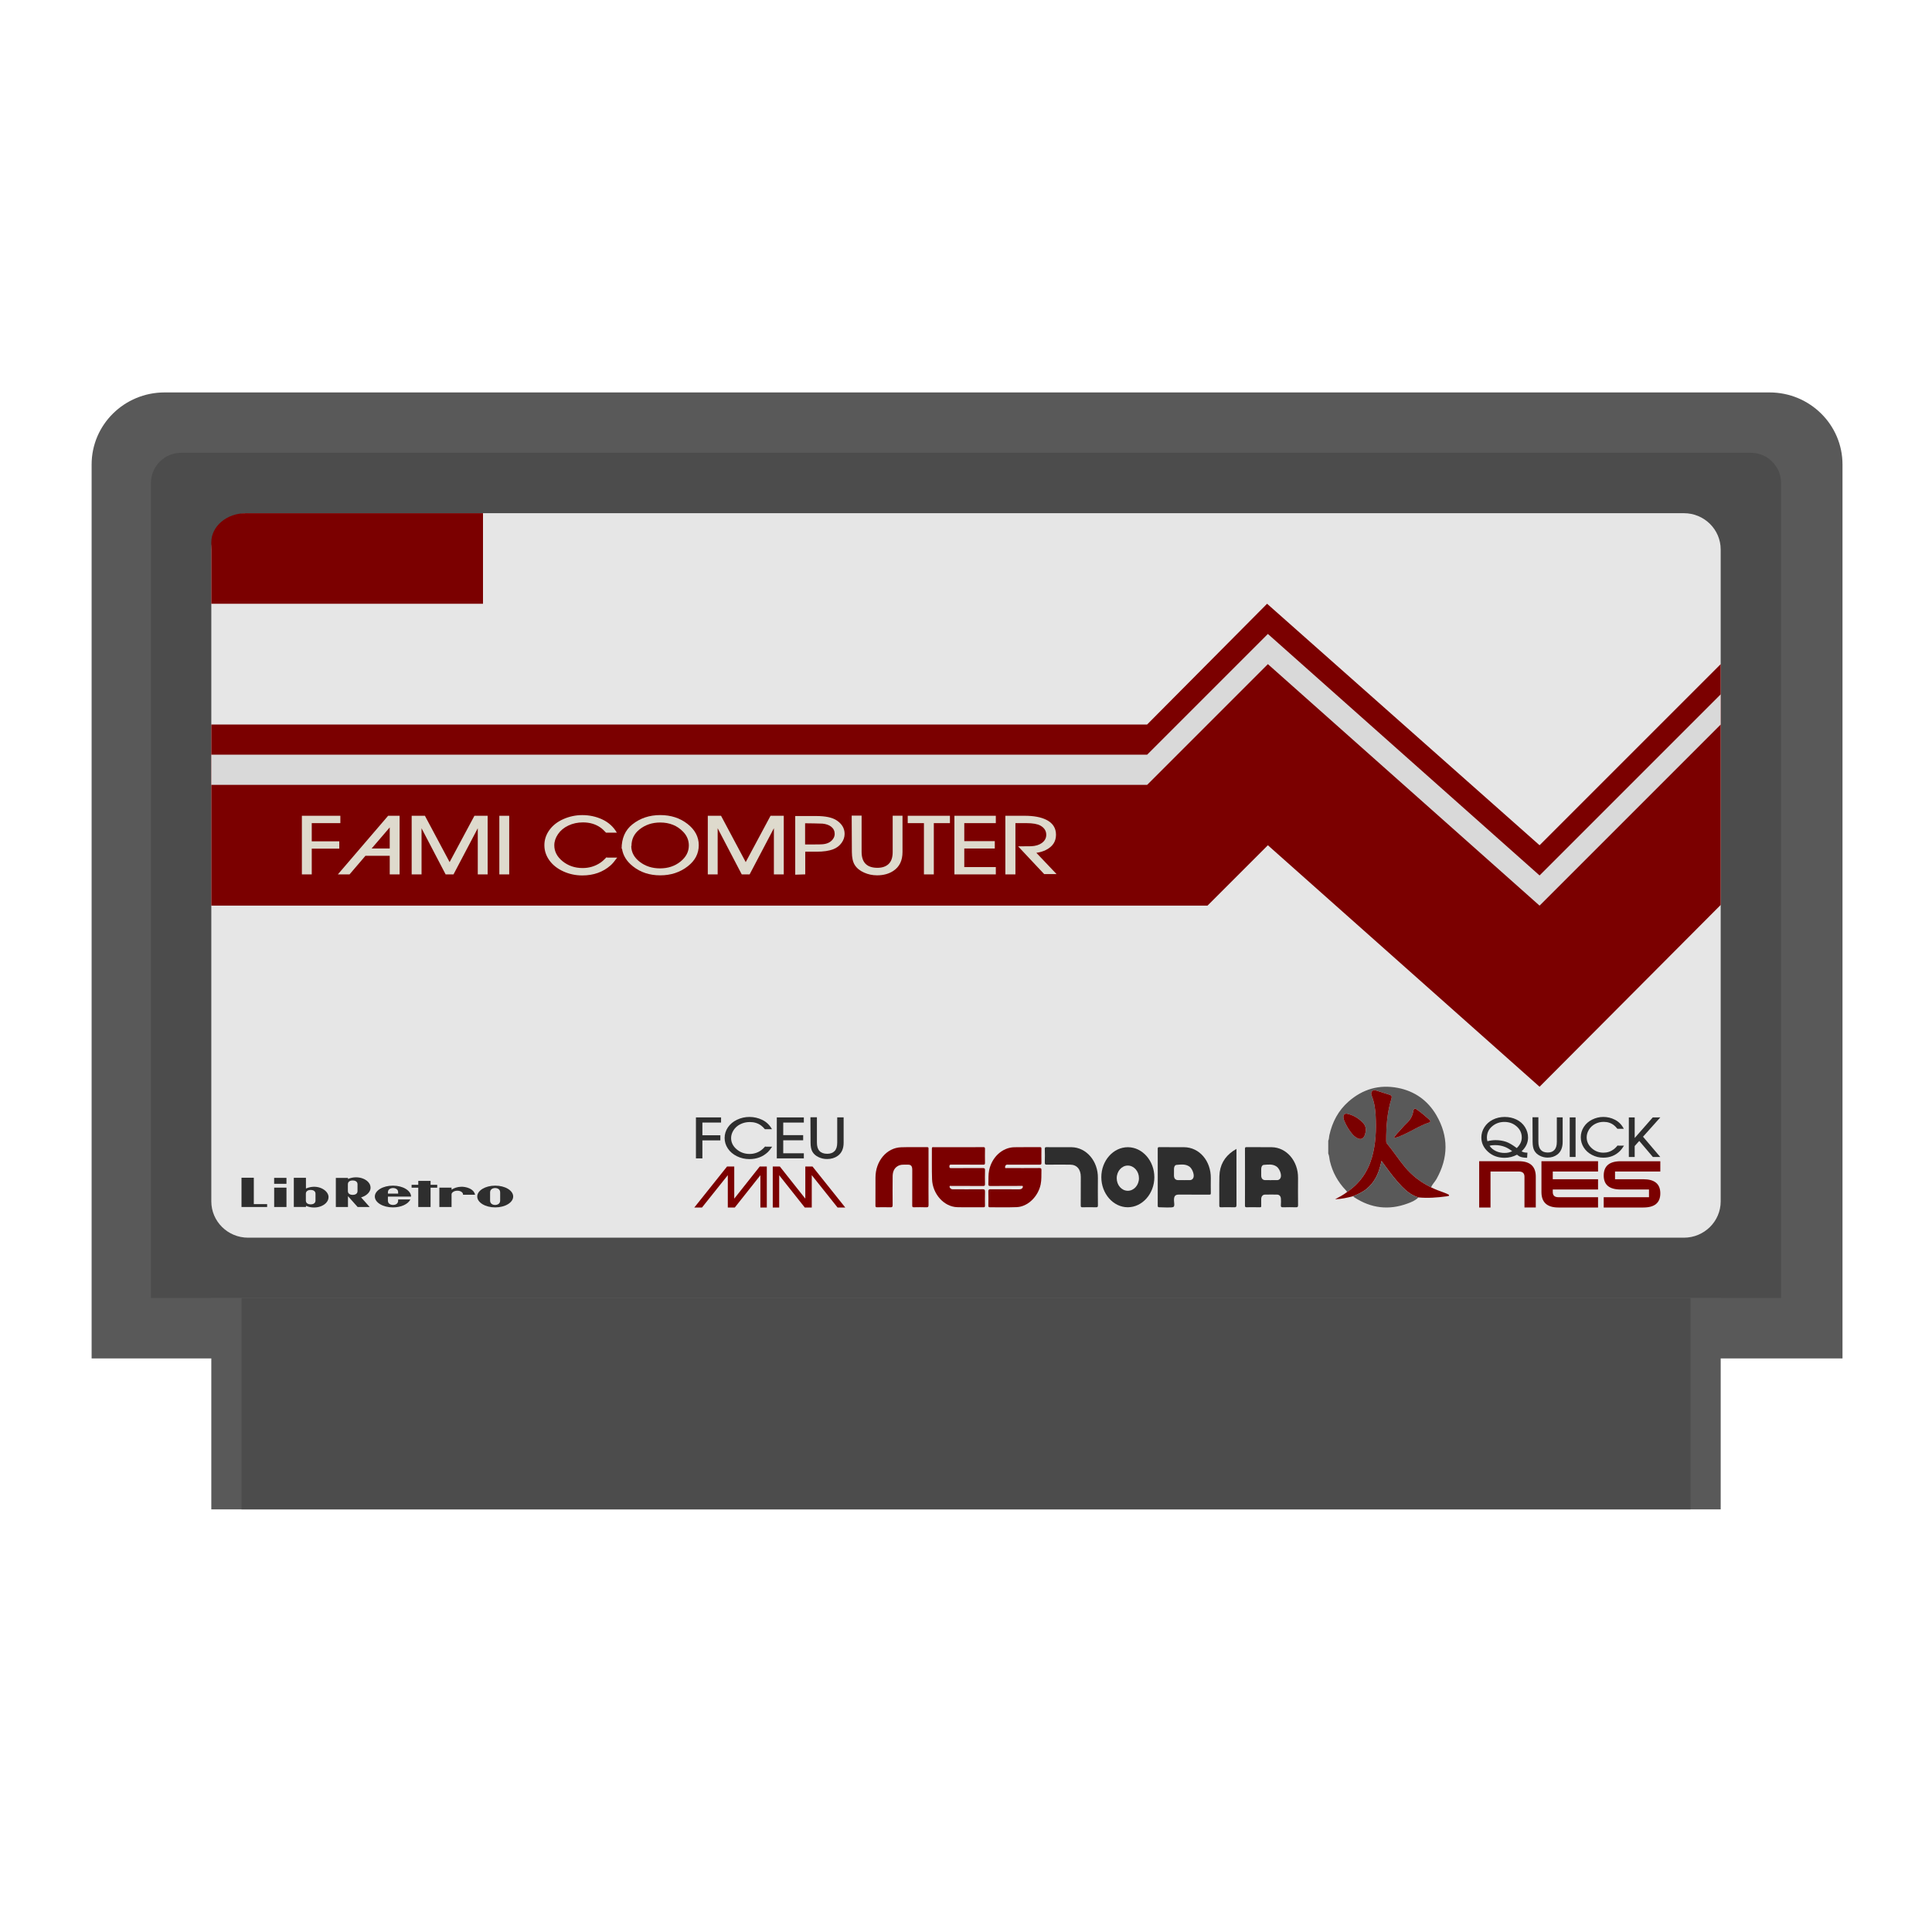
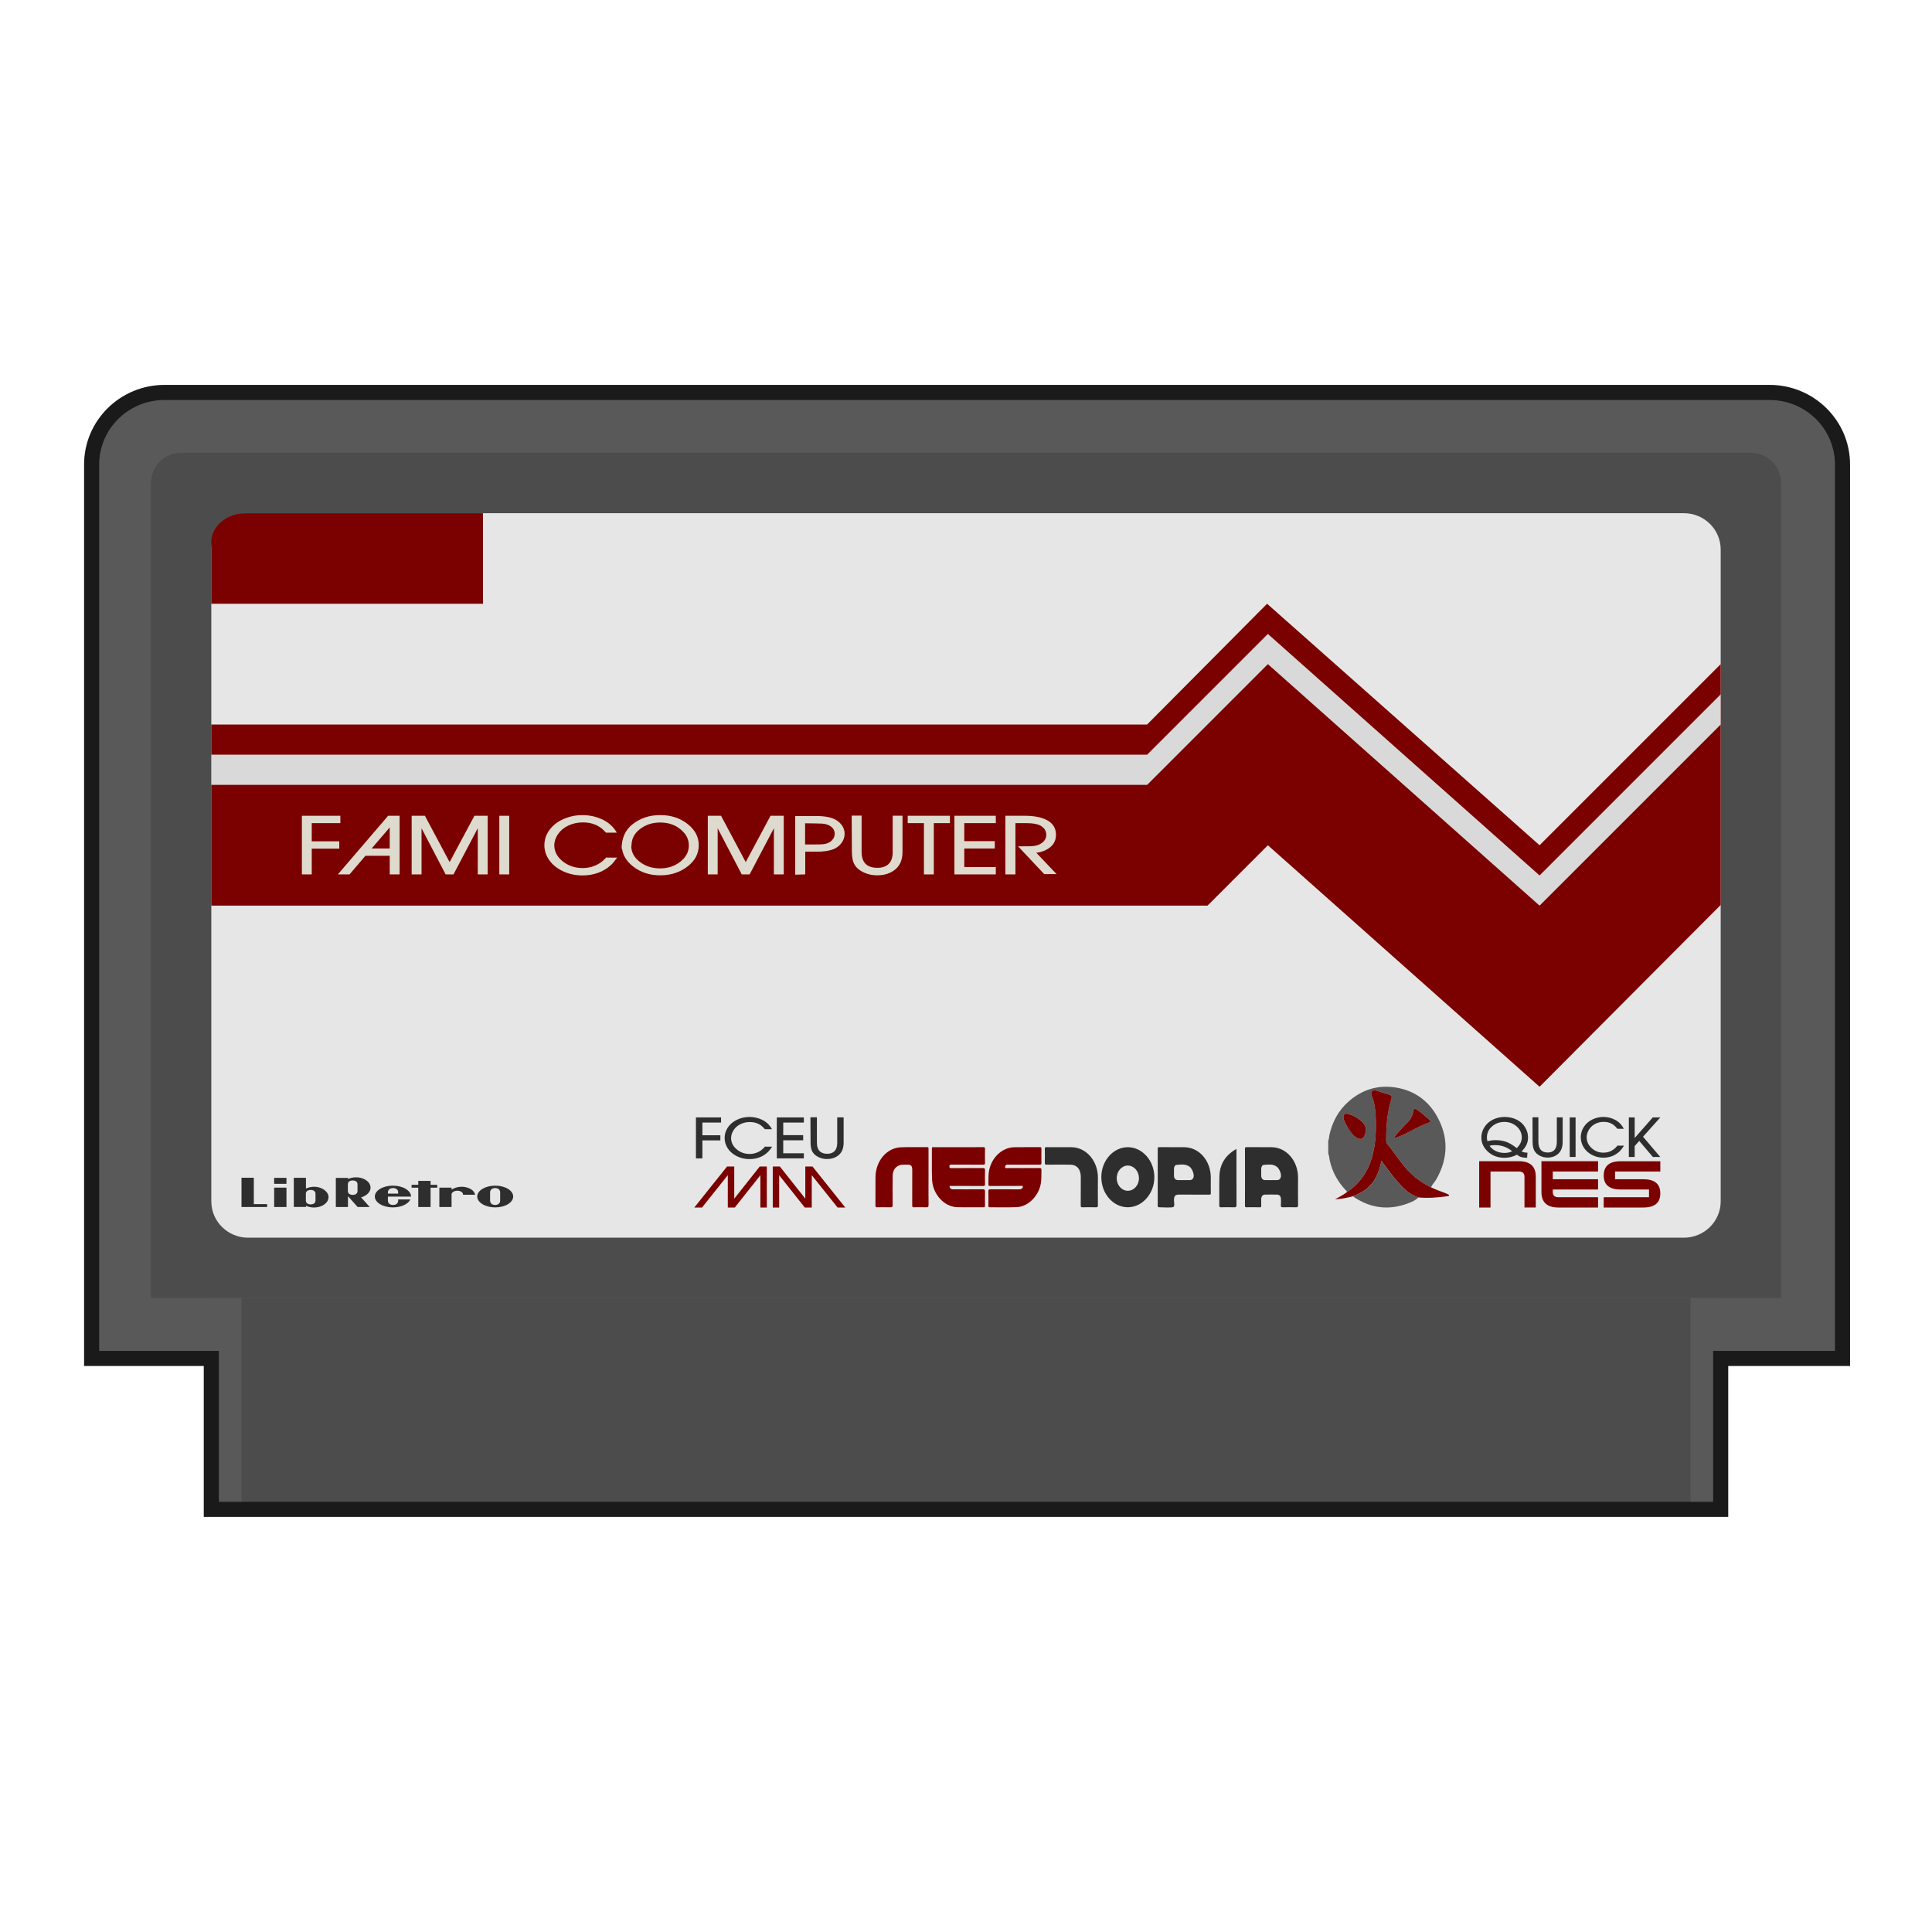
<svg xmlns="http://www.w3.org/2000/svg" viewBox="0 0 341.333 341.333" height="256" width="256" xml:space="preserve" id="svg2" version="1.1">
  <defs id="defs6">
    <clipPath id="clipPath18" clipPathUnits="userSpaceOnUse">
      <path id="path16" d="M 0,256 H 256 V 0 H 0 Z" />
    </clipPath>
    <clipPath id="clipPath26" clipPathUnits="userSpaceOnUse">
      <path id="path24" d="M 4,212 H 252 V 48 H 4 Z" />
    </clipPath>
  </defs>
  <g id="g22" transform="matrix(1.333333,0,0,-1.333333,0,341.3333)" />
  <path id="path36" style="fill:#595959;fill-opacity:1;fill-rule:nonzero;stroke:none;stroke-width:1.333" d="M 325.521,240 H 16.187 V 82.064 c 0,-7.031 5.771,-12.731 12.889,-12.731 H 312.631 c 7.119,0 12.889,5.7 12.889,12.731 z" />
  <path id="path40" style="fill:#4c4c4c;fill-opacity:1;fill-rule:nonzero;stroke:none;stroke-width:1.333" d="M 314.667,229.333 H 26.667 V 85.333 C 26.667,82.388 29.055,80 32,80 h 277.333 c 2.945,0 5.333,2.388 5.333,5.333 z" />
  <path id="path44" style="fill:#e6e6e6;fill-opacity:1;fill-rule:nonzero;stroke:none;stroke-width:1.333" d="M 297.496,218.667 H 43.837 c -3.592,0 -6.504,-2.875 -6.504,-6.42 V 97.087 c 0,-3.545 2.912,-6.42 6.504,-6.42 h 253.659 c 3.592,0 6.504,2.875 6.504,6.42 V 212.247 c 0,3.545 -2.912,6.42 -6.504,6.42" />
  <path id="path48" style="fill:#7b0000;fill-opacity:1;fill-rule:nonzero;stroke:none;stroke-width:1.333" d="M 85.333,106.667 H 37.333 V 95.804 c 0,-2.837 2.728,-5.137 6.093,-5.137 h 41.907 z" />
  <path id="path52" style="fill:#7b0000;fill-opacity:1;fill-rule:nonzero;stroke:none;stroke-width:1.333" d="m 272,149.333 -48.14,-42.667 L 202.667,128 H 37.333 v 32 H 213.333 l 10.667,-10.667 48,42.667 32,-32.123 v -42.544 z" />
  <path id="path56" style="fill:#dedacd;fill-opacity:1;fill-rule:nonzero;stroke:none;stroke-width:1.333" d="m 60.131,144.125 v 1.301 h -5.053 v 3.213 h 4.864 v 1.295 h -4.864 v 4.548 h -1.744 v -10.357 z" />
  <path id="path60" style="fill:#dedacd;fill-opacity:1;fill-rule:nonzero;stroke:none;stroke-width:1.333" d="m 65.662,149.902 h 3.192 v -3.72 z m -3.909,4.581 h -2.064 l 8.883,-10.359 h 2.028 v 10.359 h -1.745 v -3.287 h -4.291 z" />
  <path id="path64" style="fill:#dedacd;fill-opacity:1;fill-rule:nonzero;stroke:none;stroke-width:1.333" d="m 72.731,154.483 v -10.357 h 2.34 l 4.363,8.185 4.384,-8.185 h 2.336 v 10.357 h -1.744 v -8.156 l -4.288,8.156 h -1.391 l -4.255,-8.149 v 8.149 z" />
  <path d="m 89.964,154.483 h -1.745 v -10.357 h 1.745 z" style="fill:#dedacd;fill-opacity:1;fill-rule:nonzero;stroke:none;stroke-width:1.333" id="path66" />
  <path id="path70" style="fill:#dedacd;fill-opacity:1;fill-rule:nonzero;stroke:none;stroke-width:1.333" d="m 107.873,152.892 c -1.344,1.183 -3.007,1.775 -4.987,1.775 -1.191,0 -2.311,-0.239 -3.359,-0.716 -1.064,-0.487 -1.888,-1.14 -2.473,-1.959 -0.584,-0.82 -0.876,-1.709 -0.876,-2.669 0,-0.968 0.296,-1.861 0.889,-2.681 0.592,-0.819 1.412,-1.461 2.46,-1.925 1.071,-0.473 2.187,-0.709 3.349,-0.709 1.235,0 2.392,0.245 3.473,0.736 1.136,0.517 2.013,1.305 2.633,2.365 h -1.909 c -0.379,-0.412 -0.713,-0.716 -1.004,-0.913 -0.856,-0.6 -1.881,-0.9 -3.077,-0.9 -0.928,0 -1.783,0.183 -2.564,0.549 -0.781,0.365 -1.393,0.871 -1.835,1.515 -0.443,0.644 -0.663,1.305 -0.663,1.984 0,1.092 0.493,2.033 1.481,2.827 0.987,0.793 2.164,1.189 3.531,1.189 1.147,0 2.187,-0.311 3.119,-0.933 0.319,-0.215 0.683,-0.539 1.095,-0.972 l 0.115,0.065 h 1.769 c -0.471,0.648 -0.861,1.107 -1.168,1.373" />
  <path id="path74" style="fill:#dedacd;fill-opacity:1;fill-rule:nonzero;stroke:none;stroke-width:1.333" d="m 121.699,149.376 c 0,-0.92 -0.335,-1.728 -1.004,-2.425 -1.048,-1.091 -2.4,-1.636 -4.057,-1.636 -1.416,0 -2.633,0.407 -3.655,1.223 -0.943,0.753 -1.415,1.717 -1.415,2.891 l -0.041,0.067 c 0.016,1.095 0.523,2.023 1.519,2.783 0.996,0.76 2.181,1.14 3.559,1.14 1.411,0 2.612,-0.397 3.605,-1.192 0.993,-0.796 1.489,-1.745 1.489,-2.849 m -11.809,0.532 -0.067,0.067 c 0,-1.876 0.631,-3.317 1.893,-4.325 1.377,-1.1 3.02,-1.649 4.929,-1.649 1.883,0 3.487,0.519 4.815,1.557 1.328,1.039 1.992,2.292 1.992,3.76 0,1.48 -0.645,2.723 -1.935,3.725 -1.365,1.069 -2.989,1.604 -4.872,1.604 -1.881,0 -3.489,-0.529 -4.823,-1.591 -1.124,-0.889 -1.769,-1.939 -1.933,-3.148" />
  <path id="path78" style="fill:#dedacd;fill-opacity:1;fill-rule:nonzero;stroke:none;stroke-width:1.333" d="m 125.048,154.483 v -10.357 h 2.34 l 4.361,8.185 4.384,-8.185 h 2.337 v 10.357 h -1.744 v -8.156 l -4.288,8.156 h -1.391 l -4.255,-8.149 v 8.149 z" />
  <path id="path82" style="fill:#dedacd;fill-opacity:1;fill-rule:nonzero;stroke:none;stroke-width:1.333" d="m 143.796,149.192 c 0.773,0 1.284,-0.011 1.531,-0.033 0.835,-0.069 1.445,-0.376 1.836,-0.92 0.203,-0.28 0.304,-0.583 0.304,-0.907 0,-0.521 -0.203,-0.944 -0.609,-1.268 -0.379,-0.303 -0.897,-0.487 -1.555,-0.552 -0.127,-0.013 -0.632,-0.027 -1.515,-0.04 l -1.548,-0.02 v 3.74 z m 0.42,-5.021 c 1.64,0 2.844,0.259 3.612,0.776 0.928,0.621 1.392,1.415 1.392,2.379 0,0.561 -0.176,1.087 -0.527,1.577 -0.368,0.517 -0.861,0.896 -1.481,1.137 -0.741,0.289 -1.732,0.433 -2.972,0.433 h -1.975 v 4.003 l -1.769,0.059 v -10.364 z" />
  <path id="path86" style="fill:#dedacd;fill-opacity:1;fill-rule:nonzero;stroke:none;stroke-width:1.333" d="m 152.223,150.5 c 0,1.88 0.935,2.82 2.803,2.82 0.837,0 1.495,-0.227 1.972,-0.681 0.476,-0.453 0.715,-1.157 0.715,-2.112 v -6.408 h 1.736 v 6.408 c 0,1.507 -0.535,2.616 -1.604,3.325 -0.796,0.529 -1.756,0.795 -2.881,0.795 -0.817,0 -1.583,-0.16 -2.296,-0.48 -0.751,-0.332 -1.305,-0.785 -1.663,-1.36 -0.328,-0.529 -0.496,-1.288 -0.501,-2.273 l -0.033,-6.441 h 1.753 z" />
  <path id="path90" style="fill:#dedacd;fill-opacity:1;fill-rule:nonzero;stroke:none;stroke-width:1.333" d="m 160.371,145.426 v -1.301 h 7.456 v 1.301 h -2.847 v 9.056 h -1.745 v -9.056 z" />
  <path id="path94" style="fill:#dedacd;fill-opacity:1;fill-rule:nonzero;stroke:none;stroke-width:1.333" d="m 175.934,144.125 v 1.301 h -5.572 v 3.181 h 5.391 v 1.301 h -5.391 v 3.279 h 5.572 v 1.295 h -7.316 v -10.357 z" />
  <path id="path98" style="fill:#dedacd;fill-opacity:1;fill-rule:nonzero;stroke:none;stroke-width:1.333" d="m 181.036,144.125 c 1.585,0 2.853,0.235 3.803,0.703 1.152,0.571 1.728,1.453 1.728,2.649 0,1.192 -0.584,2.084 -1.755,2.676 -0.493,0.255 -1.064,0.428 -1.713,0.52 l 3.568,3.757 h -2.191 l -4.6,-4.903 c 1.308,0 2.083,-0.007 2.324,-0.02 0.761,-0.04 1.373,-0.224 1.833,-0.552 0.541,-0.381 0.813,-0.869 0.813,-1.465 0,-0.697 -0.343,-1.239 -1.028,-1.624 -0.52,-0.293 -1.352,-0.44 -2.497,-0.44 h -1.923 v 9.056 h -1.779 v -10.357 z" />
  <path id="path102" style="fill:#2e2e2e;fill-opacity:1;fill-rule:nonzero;stroke:none;stroke-width:1.333" d="m 73.898,208.628 h 2.173 v 0.692 h 1.175 v 0.509 h -1.175 l 0.001,3.416 h -2.176 l 0.001,-3.416 h -1.18 v -0.508 h 1.181 z" />
  <path d="m 48.439,209.823 h 2.172 v 3.423 h -2.172 z" style="fill:#2e2e2e;fill-opacity:1;fill-rule:nonzero;stroke:none;stroke-width:1.333" id="path104" />
  <path d="m 48.433,208.097 h 2.177 v 1.052 h -2.177 z" style="fill:#2e2e2e;fill-opacity:1;fill-rule:nonzero;stroke:none;stroke-width:1.333" id="path106" />
  <path id="path110" style="fill:#2e2e2e;fill-opacity:1;fill-rule:nonzero;stroke:none;stroke-width:1.333" d="m 88.365,211.39 v 0 c 0,0.009 -0.001,0.519 -0.001,0.723 0,0.547 -0.453,0.771 -0.889,0.771 -0.433,0 -0.888,-0.224 -0.888,-0.771 v -0.737 c 0,0 0.001,-0.507 0.001,-0.713 0,-0.543 0.455,-0.767 0.887,-0.767 0.435,0 0.889,0.224 0.889,0.767 0,0.207 0,0.591 0.001,0.728 v -0.001 z m -0.872,-1.919 c -1.753,0 -3.176,0.86 -3.176,1.921 0,1.061 1.423,1.923 3.176,1.923 1.753,0 3.173,-0.861 3.173,-1.923 0,-1.061 -1.42,-1.921 -3.173,-1.921" />
  <path id="path114" style="fill:#2e2e2e;fill-opacity:1;fill-rule:nonzero;stroke:none;stroke-width:1.333" d="m 54.037,210.895 c 0,-0.531 0.513,-0.665 0.851,-0.665 0.345,0 0.852,0.135 0.852,0.665 0,0.175 -0.001,0.608 -0.001,0.608 0,0 0.001,0.428 0.001,0.611 0,0.528 -0.507,0.667 -0.851,0.667 -0.339,0 -0.852,-0.139 -0.852,-0.667 v -0.608 z m -2.128,-2.807 v 5.147 h 2.148 c 0,0 0.001,-0.167 0.001,-0.199 0.831,0.372 1.768,0.371 2.5,0.129 0.195,-0.065 1.485,-0.507 1.485,-1.697 0,-0.904 -1.197,-1.891 -2.761,-1.792 -0.516,0.032 -0.883,0.165 -1.229,0.305 v -1.893 z" />
  <path id="path118" style="fill:#2e2e2e;fill-opacity:1;fill-rule:nonzero;stroke:none;stroke-width:1.333" d="m 68.677,210.208 c 0.169,-0.211 0.48,-0.312 0.763,-0.312 v 0 h 0.001 -0.001 c 0.285,0 0.596,0.101 0.765,0.312 0.137,0.171 0.144,0.371 0.141,0.672 h -1.813 c -0.004,-0.301 0.005,-0.501 0.144,-0.672 m 1.664,1.911 c 0,0.627 -0.579,0.765 -0.9,0.765 -0.32,0 -0.908,-0.139 -0.908,-0.765 0,-0.188 0.001,-0.707 0.001,-0.707 h 4.091 c 0,-1.061 -1.437,-1.941 -3.204,-1.941 -1.765,0 -3.199,0.86 -3.199,1.923 0,1.06 1.433,1.921 3.199,1.921 1.465,0 2.704,-0.596 3.083,-1.404 l -2.165,0.001 c 0,0 0.003,0.015 0.003,0.207" />
  <path id="path122" style="fill:#2e2e2e;fill-opacity:1;fill-rule:nonzero;stroke:none;stroke-width:1.333" d="m 44.842,212.737 v -4.663 h -2.175 v 4.663 0.508 h 2.175 2.353 v -0.508 z" />
  <path id="path126" style="fill:#2e2e2e;fill-opacity:1;fill-rule:nonzero;stroke:none;stroke-width:1.333" d="m 81.802,211.076 h 2.128 c -0.219,-1.105 -1.671,-1.425 -2.419,-1.411 -0.717,0.016 -1.315,0.235 -1.732,0.517 -0.001,-0.084 0,-0.36 0,-0.36 l -2.155,0.001 -0.001,3.421 h 2.156 c 0,0 -0.001,-2.101 -0.001,-2.247 0,-0.299 0.44,-0.631 1.031,-0.631 0.592,0 0.993,0.332 0.993,0.631 z" />
  <path id="path130" style="fill:#2e2e2e;fill-opacity:1;fill-rule:nonzero;stroke:none;stroke-width:1.333" d="m 61.46,209.827 v -0.608 c 0,-0.527 0.513,-0.665 0.852,-0.665 0.344,0 0.851,0.139 0.851,0.665 0,0.183 -0.001,0.611 -0.001,0.611 0,0 0.001,0.433 0.001,0.608 0,0.531 -0.507,0.665 -0.852,0.665 -0.337,0 -0.851,-0.135 -0.851,-0.665 z m 4.007,0.039 c 0,-1.192 -1.291,-1.632 -1.485,-1.697 -0.732,-0.241 -1.669,-0.243 -2.5,0.128 0,-0.031 -0.001,-0.197 -0.001,-0.197 h -2.148 v 5.147 h 2.144 v -1.895 c 0.009,0.004 0.019,0.008 0.028,0.011 l 1.681,1.884 h 2.129 l -1.519,-1.7 c 0.997,-0.279 1.671,-1.003 1.671,-1.68" />
  <path id="path134" style="fill:#7b0000;fill-opacity:1;fill-rule:nonzero;stroke:none;stroke-width:1.333" d="m 169.351,202.676 c 1.46,0 2.921,0.009 4.381,-0.008 0.251,-0.004 0.295,0.088 0.292,0.336 -0.011,0.812 -0.016,1.625 0,2.437 0.005,0.273 -0.076,0.325 -0.301,0.324 -1.889,-0.011 -3.779,0 -5.667,-0.012 -0.219,-0.001 -0.315,0.029 -0.325,0.308 -0.012,0.301 0.116,0.313 0.319,0.313 1.864,-0.005 3.728,0.004 5.591,-0.011 0.293,-0.003 0.397,0.063 0.387,0.417 -0.024,0.797 -0.017,1.597 -0.003,2.395 0.005,0.277 -0.06,0.356 -0.312,0.355 -1.889,-0.013 -3.777,-0.007 -5.667,-0.004 -0.092,0 -0.215,-0.081 -0.268,0.061 -0.061,0.16 0.048,0.264 0.139,0.364 0.161,0.176 0.364,0.168 0.568,0.168 1.712,-0.001 3.424,0.008 5.137,-0.009 0.315,-0.003 0.413,0.095 0.404,0.453 -0.021,0.812 -0.012,1.625 -0.004,2.437 0.001,0.215 -0.041,0.295 -0.251,0.293 -1.548,-0.012 -3.097,0.027 -4.645,-0.016 -2.324,-0.063 -4.364,-2.305 -4.456,-4.933 -0.063,-1.808 -0.016,-3.621 -0.031,-5.432 -0.003,-0.284 0.139,-0.237 0.292,-0.237 1.473,0.003 2.947,0.001 4.42,0.001 z" />
  <path id="path138" style="fill:#7b0000;fill-opacity:1;fill-rule:nonzero;stroke:none;stroke-width:1.333" d="m 183.668,206.362 c 0.243,-0.004 0.336,0.063 0.327,0.356 -0.029,0.852 0.039,1.703 -0.141,2.552 -0.452,2.137 -2.267,3.921 -4.225,3.999 -1.584,0.063 -3.172,0.013 -4.759,0.025 -0.237,0.001 -0.255,-0.112 -0.252,-0.336 0.015,-0.813 0.023,-1.627 0,-2.439 -0.009,-0.327 0.073,-0.409 0.356,-0.407 1.687,0.015 3.375,0.007 5.061,0.011 0.221,0 0.428,-0.028 0.588,-0.223 0.073,-0.089 0.115,-0.192 0.073,-0.312 -0.045,-0.132 -0.144,-0.071 -0.227,-0.071 -1.839,0.004 -3.677,-0.001 -5.516,0.016 -0.296,0.003 -0.351,-0.1 -0.335,-0.413 0.043,-0.795 -0.033,-1.591 0.137,-2.383 0.497,-2.316 2.328,-4.012 4.453,-4.052 1.511,-0.028 3.021,-0.004 4.533,-0.017 0.215,-0.003 0.252,0.091 0.251,0.299 -0.007,0.827 -0.016,1.655 0.001,2.481 0.007,0.289 -0.097,0.315 -0.309,0.313 -1.851,-0.007 -3.703,-0.001 -5.553,0 -0.088,0 -0.179,-0.011 -0.264,0.005 -0.212,0.043 -0.289,0.251 -0.296,0.44 -0.008,0.244 0.196,0.16 0.316,0.161 0.969,0.005 4.823,0.008 5.78,-0.007" />
  <path id="path142" style="fill:#2e2e2e;fill-opacity:1;fill-rule:nonzero;stroke:none;stroke-width:1.333" d="m 209.164,208.5 c 0.352,0 0.704,0.008 1.056,-0.003 0.359,-0.009 0.612,-0.252 0.669,-0.619 0.084,-0.552 -0.315,-1.465 -0.741,-1.764 -0.719,-0.504 -1.505,-0.369 -2.275,-0.311 -0.303,0.023 -0.452,0.337 -0.459,0.688 -0.008,0.399 -0.008,0.797 -0.004,1.196 0.007,0.528 0.259,0.804 0.735,0.811 0.34,0.005 0.679,0.001 1.019,0.001 m -4.621,-0.565 c 0.001,-1.653 0.007,-3.307 -0.005,-4.96 -0.001,-0.251 0.06,-0.307 0.275,-0.304 1.46,0.012 2.92,0.001 4.38,0.011 2.695,0.016 4.757,2.413 4.723,5.468 -0.009,0.869 -0.012,1.74 0.004,2.608 0.004,0.241 -0.033,0.308 -0.259,0.307 -1.8,-0.013 -3.6,-0.009 -5.4,-0.011 -0.616,0 -0.84,0.257 -0.851,0.944 -0.008,0.421 0.168,0.999 -0.068,1.221 -0.227,0.212 -2.051,0.061 -2.528,0.073 -0.211,0.007 -0.279,-0.06 -0.276,-0.312 0.011,-1.681 0.005,-3.364 0.005,-5.045" />
  <path id="path146" style="fill:#7b0000;fill-opacity:1;fill-rule:nonzero;stroke:none;stroke-width:1.333" d="m 164.043,207.985 c 0,1.625 -0.011,3.251 0.008,4.876 0.004,0.367 -0.099,0.445 -0.4,0.435 -0.729,-0.025 -1.461,-0.021 -2.191,-0.005 -0.225,0.005 -0.297,-0.041 -0.295,-0.32 0.012,-2.096 0.007,-4.191 0.007,-6.287 0,-0.681 -0.215,-0.935 -0.817,-0.92 -0.611,0.015 -1.228,-0.085 -1.807,0.284 -0.628,0.403 -0.833,1.043 -0.841,1.785 -0.019,1.681 -0.017,3.364 -0.001,5.047 0.003,0.343 -0.083,0.427 -0.379,0.417 -0.792,-0.025 -1.585,-0.013 -2.379,-0.005 -0.199,0.003 -0.284,-0.036 -0.281,-0.303 0.015,-1.653 0.008,-3.307 0.008,-4.961 0.001,-2.895 1.979,-5.253 4.528,-5.335 1.535,-0.051 3.072,-0.009 4.607,-0.025 0.272,-0.003 0.235,0.173 0.235,0.356 0,1.655 0,3.308 0,4.961 z" />
  <path id="path150" style="fill:#2e2e2e;fill-opacity:1;fill-rule:nonzero;stroke:none;stroke-width:1.333" d="m 197.294,208.15 c -0.003,1.233 0.869,2.225 1.959,2.229 1.081,0.004 1.971,-0.997 1.971,-2.22 0,-1.225 -0.877,-2.224 -1.963,-2.235 -1.077,-0.009 -1.964,0.995 -1.967,2.225 m -2.719,-0.185 c 0.005,-2.916 2.116,-5.291 4.695,-5.284 2.567,0.007 4.679,2.412 4.672,5.319 -0.008,2.901 -2.139,5.299 -4.703,5.292 -2.567,-0.007 -4.669,-2.409 -4.664,-5.327" />
  <path id="path154" style="fill:#2e2e2e;fill-opacity:1;fill-rule:nonzero;stroke:none;stroke-width:1.333" d="m 187.244,202.68 c 0.692,0 1.385,-0.008 2.077,0.001 2.616,0.037 4.683,2.463 4.649,5.428 -0.019,1.611 -0.009,3.221 0.003,4.832 0.003,0.287 -0.073,0.356 -0.317,0.352 -0.805,-0.017 -1.612,-0.012 -2.417,-0.001 -0.212,0.004 -0.305,-0.028 -0.303,-0.32 0.017,-1.681 0.011,-3.364 0.011,-5.045 0,-1.355 -0.7,-2.159 -1.892,-2.164 -1.372,-0.007 -2.744,-0.012 -4.116,0.003 -0.277,0.003 -0.363,-0.065 -0.351,-0.4 0.028,-0.783 0.023,-1.568 0,-2.351 -0.008,-0.299 0.071,-0.349 0.315,-0.344 0.78,0.02 1.561,0.008 2.341,0.008 z" />
  <path id="path158" style="fill:#2e2e2e;fill-opacity:1;fill-rule:nonzero;stroke:none;stroke-width:1.333" d="m 224.52,208.5 c 0.377,0 0.755,0.009 1.132,-0.003 0.352,-0.012 0.603,-0.269 0.652,-0.64 0.076,-0.575 -0.317,-1.445 -0.76,-1.753 -0.709,-0.492 -1.484,-0.355 -2.241,-0.304 -0.32,0.021 -0.475,0.347 -0.48,0.715 -0.007,0.399 -0.009,0.797 -0.001,1.196 0.011,0.5 0.268,0.78 0.717,0.788 0.327,0.007 0.655,10e-4 0.981,10e-4 m -4.56,-0.519 c 0,-1.668 0.005,-3.335 -0.007,-5.003 -0.003,-0.252 0.053,-0.308 0.268,-0.307 1.485,0.011 2.971,-0.007 4.456,0.011 2.621,0.032 4.684,2.453 4.653,5.421 -0.017,1.596 -0.011,3.192 0.003,4.788 0.003,0.315 -0.067,0.415 -0.356,0.405 -0.755,-0.025 -1.511,-0.023 -2.265,0 -0.312,0.009 -0.467,-0.051 -0.417,-0.463 0.041,-0.336 0.019,-0.683 0.008,-1.024 -0.013,-0.453 -0.267,-0.748 -0.671,-0.755 -0.716,-0.012 -1.435,-0.013 -2.152,10e-4 -0.392,0.008 -0.648,0.319 -0.659,0.771 -0.008,0.399 -0.008,0.799 0.004,1.197 0.007,0.189 -0.013,0.276 -0.217,0.272 -0.793,-0.017 -1.585,-0.013 -2.379,-0.005 -0.203,0.003 -0.28,-0.048 -0.277,-0.309 0.012,-1.667 0.007,-3.335 0.007,-5.001 z" />
  <path id="path162" style="fill:#2e2e2e;fill-opacity:1;fill-rule:nonzero;stroke:none;stroke-width:1.333" d="m 218.45,202.982 c 0,0.528 0,0.979 0,1.429 -0.001,2.823 -0.008,5.647 0.005,8.469 0.001,0.352 -0.089,0.424 -0.38,0.415 -0.792,-0.023 -1.585,-0.013 -2.379,-0.003 -0.207,0.003 -0.281,-0.053 -0.279,-0.309 0.012,-1.725 -0.024,-3.452 0.017,-5.176 0.048,-1.987 0.935,-3.433 2.407,-4.453 0.169,-0.117 0.352,-0.216 0.608,-0.372" />
  <path id="path166" style="fill:#2e2e2e;fill-opacity:1;fill-rule:nonzero;stroke:none;stroke-width:1.333" d="m 127.393,197.416 v 0.909 h -3.3 v 2.247 h 3.176 v 0.905 h -3.176 v 3.179 h -1.14 v -7.24 z" />
  <path id="path170" style="fill:#2e2e2e;fill-opacity:1;fill-rule:nonzero;stroke:none;stroke-width:1.333" d="m 135.659,203.544 c -0.877,0.827 -1.964,1.24 -3.257,1.24 -0.777,0 -1.508,-0.167 -2.192,-0.5 -0.696,-0.34 -1.233,-0.796 -1.616,-1.369 -0.381,-0.572 -0.572,-1.195 -0.572,-1.865 0,-0.676 0.193,-1.301 0.58,-1.873 0.388,-0.573 0.923,-1.021 1.608,-1.347 0.699,-0.331 1.428,-0.496 2.187,-0.496 0.807,0 1.563,0.172 2.268,0.515 0.743,0.361 1.316,0.912 1.72,1.653 h -1.247 c -0.247,-0.288 -0.465,-0.5 -0.656,-0.639 -0.559,-0.419 -1.228,-0.629 -2.009,-0.629 -0.605,0 -1.164,0.128 -1.675,0.384 -0.511,0.256 -0.911,0.609 -1.199,1.059 -0.288,0.451 -0.432,0.913 -0.432,1.388 0,0.763 0.323,1.42 0.967,1.975 0.645,0.555 1.413,0.832 2.305,0.832 0.749,0 1.428,-0.217 2.037,-0.653 0.208,-0.149 0.447,-0.376 0.715,-0.679 l 0.076,0.045 h 1.155 c -0.308,0.453 -0.563,0.773 -0.763,0.96" />
  <path id="path174" style="fill:#2e2e2e;fill-opacity:1;fill-rule:nonzero;stroke:none;stroke-width:1.333" d="m 142.017,197.416 v 0.909 h -3.639 v 2.224 h 3.52 v 0.909 h -3.52 v 2.292 h 3.639 v 0.905 h -4.777 v -7.24 z" />
  <path id="path178" style="fill:#2e2e2e;fill-opacity:1;fill-rule:nonzero;stroke:none;stroke-width:1.333" d="m 144.328,201.872 c 0,1.313 0.611,1.971 1.831,1.971 0.547,0 0.976,-0.159 1.288,-0.476 0.311,-0.316 0.467,-0.809 0.467,-1.476 v -4.479 h 1.133 v 4.479 c 0,1.053 -0.349,1.828 -1.048,2.324 -0.52,0.371 -1.147,0.556 -1.881,0.556 -0.533,0 -1.033,-0.112 -1.499,-0.336 -0.491,-0.232 -0.853,-0.549 -1.087,-0.951 -0.215,-0.371 -0.324,-0.9 -0.327,-1.589 l -0.023,-4.501 h 1.145 z" />
  <path id="path182" style="fill:#7b0000;fill-opacity:1;fill-rule:nonzero;stroke:none;stroke-width:1.333" d="m 134.34,213.333 v -5.7 l -4.52,5.7 h -1.236 V 207.62 l -4.557,5.713 h -1.36 l 5.783,-7.24 h 1.273 v 5.676 l 4.5,-5.676 h 1.252 v 7.24 z" />
  <path id="path186" style="fill:#7b0000;fill-opacity:1;fill-rule:nonzero;stroke:none;stroke-width:1.333" d="m 136.526,213.333 v -7.24 h 1.252 l 4.499,5.676 v -5.676 h 1.273 l 5.784,7.24 h -1.36 L 143.417,207.62 v 5.713 h -1.236 l -4.52,-5.7 v 5.7 z" />
  <path id="path190" style="fill:#595959;fill-opacity:1;fill-rule:nonzero;stroke:none;stroke-width:1.333" d="m 241.305,199.757 c 0,-0.163 0.005,-0.221 -0.001,-0.277 -0.044,-0.367 -0.149,-0.705 -0.397,-0.983 -0.777,-0.871 -1.723,-1.449 -2.832,-1.715 -0.521,-0.125 -0.811,0.188 -0.716,0.733 0.031,0.184 0.079,0.371 0.152,0.54 0.349,0.809 0.789,1.56 1.345,2.233 0.236,0.287 0.508,0.537 0.824,0.724 0.709,0.421 1.243,0.211 1.485,-0.596 0.075,-0.247 0.108,-0.507 0.14,-0.66 m 4.94,1.253 c 0.473,0.021 0.887,-0.199 1.308,-0.371 1.676,-0.687 3.188,-1.753 4.919,-2.315 0.405,-0.132 0.207,-0.372 0.021,-0.539 -0.68,-0.616 -1.385,-1.201 -2.128,-1.735 -0.4,-0.288 -0.608,-0.216 -0.688,0.299 -0.137,0.879 -0.567,1.547 -1.187,2.121 -0.311,0.288 -0.599,0.605 -0.875,0.929 -0.455,0.539 -0.984,1.009 -1.363,1.617 -0.011,0.004 -0.023,0.004 -0.032,0.011 -0.004,0.003 -10e-4,0.016 -0.003,0.025 0.009,-0.015 0.019,-0.029 0.027,-0.044 m -11.579,2.785 v -2.259 c 0.159,-0.3 0.124,-0.643 0.195,-0.961 0.519,-2.349 1.585,-4.361 3.367,-5.937 2.541,-2.245 5.473,-3.059 8.721,-2.436 2.921,0.559 5.264,2.164 6.817,4.823 2.18,3.731 2.135,7.519 0.021,11.289 -0.285,0.512 -0.739,0.9 -0.949,1.461 -1.787,-0.863 -3.34,-2.043 -4.637,-3.599 -1.112,-1.335 -2.048,-2.813 -3.164,-4.144 -0.121,-0.144 -0.135,-0.304 -0.135,-0.483 -0.003,-2.528 0.167,-5.033 0.933,-7.455 0.121,-0.379 0.013,-0.572 -0.336,-0.68 -0.757,-0.236 -1.509,-0.491 -2.268,-0.72 -0.276,-0.083 -0.576,-0.185 -0.82,0.087 -0.24,0.267 -0.16,0.584 -0.051,0.86 0.449,1.127 0.621,2.305 0.683,3.511 0.123,2.471 0.028,4.923 -0.652,7.312 -0.739,2.597 -2.196,4.647 -4.383,6.12 -0.079,-0.099 -0.149,-0.205 -0.236,-0.296 -1.388,-1.452 -2.348,-3.155 -2.816,-5.157 -0.104,-0.444 -0.095,-0.915 -0.291,-1.336" />
  <path id="path194" style="fill:#7b0000;fill-opacity:1;fill-rule:nonzero;stroke:none;stroke-width:1.333" d="m 252.839,209.775 c 0.757,0.373 1.547,0.661 2.336,0.945 0.287,0.103 0.561,0.224 0.825,0.375 v 0.173 c -0.133,0.031 -0.265,0.072 -0.4,0.089 -1.664,0.223 -3.331,0.355 -5.009,0.195 -1.164,-0.352 -2.099,-1.08 -2.945,-1.955 -1.037,-1.072 -1.935,-2.267 -2.824,-3.468 -0.233,-0.316 -0.465,-0.631 -0.751,-1.017 -0.065,0.281 -0.108,0.473 -0.153,0.663 -0.404,1.7 -1.14,3.185 -2.495,4.285 -0.709,0.575 -1.525,0.925 -2.343,1.277 -1.023,0.259 -2.049,0.5 -3.204,0.539 0.791,-0.42 1.497,-0.792 2.132,-1.291 2.188,-1.475 3.644,-3.524 4.384,-6.12 0.68,-2.391 0.775,-4.841 0.651,-7.312 -0.06,-1.207 -0.233,-2.385 -0.681,-3.512 -0.109,-0.275 -0.189,-0.592 0.049,-0.859 0.244,-0.272 0.545,-0.169 0.82,-0.087 0.76,0.228 1.511,0.484 2.268,0.719 0.349,0.108 0.457,0.301 0.337,0.681 -0.767,2.421 -0.936,4.927 -0.933,7.455 0,0.177 0.012,0.337 0.133,0.483 1.117,1.329 2.052,2.808 3.165,4.143 1.297,1.556 2.851,2.736 4.637,3.599" />
  <path id="path198" style="fill:#7b0000;fill-opacity:1;fill-rule:nonzero;stroke:none;stroke-width:1.333" d="m 246.254,201.019 c 0.379,-0.608 0.908,-1.079 1.363,-1.617 0.275,-0.325 0.564,-0.641 0.873,-0.929 0.621,-0.575 1.051,-1.243 1.188,-2.121 0.08,-0.515 0.288,-0.587 0.688,-0.3 0.743,0.535 1.448,1.12 2.128,1.736 0.184,0.167 0.384,0.407 -0.021,0.539 -1.732,0.561 -3.243,1.628 -4.919,2.315 -0.421,0.172 -0.835,0.391 -1.308,0.371 z" />
  <path id="path202" style="fill:#7b0000;fill-opacity:1;fill-rule:nonzero;stroke:none;stroke-width:1.333" d="m 241.305,199.757 c -0.032,0.153 -0.065,0.413 -0.14,0.66 -0.243,0.807 -0.776,1.017 -1.485,0.596 -0.316,-0.187 -0.588,-0.437 -0.824,-0.724 -0.556,-0.673 -0.996,-1.424 -1.345,-2.233 -0.073,-0.169 -0.121,-0.356 -0.152,-0.54 -0.095,-0.545 0.195,-0.859 0.716,-0.733 1.109,0.265 2.055,0.844 2.832,1.715 0.248,0.277 0.353,0.616 0.397,0.983 0.007,0.056 0.001,0.115 0.001,0.277" />
  <path id="path206" style="fill:#d32310;fill-opacity:1;fill-rule:nonzero;stroke:none;stroke-width:1.333" d="m 246.246,201.011 c -0.009,0.015 -0.019,0.028 -0.027,0.043 0,-0.008 -0.003,-0.021 0.003,-0.024 0.008,-0.007 0.021,-0.008 0.032,-0.011 z" />
  <path id="path210" style="fill:#595959;fill-opacity:1;fill-rule:nonzero;stroke:none;stroke-width:1.333" d="m 250.591,211.553 c -0.535,0.557 -1.231,0.825 -1.913,1.077 -3.309,1.223 -6.459,0.849 -9.429,-1.108 -0.067,-0.044 -0.113,-0.123 -0.168,-0.184 0.817,-0.353 1.633,-0.703 2.341,-1.277 1.355,-1.1 2.091,-2.587 2.496,-4.285 0.045,-0.191 0.088,-0.381 0.152,-0.663 0.285,0.387 0.519,0.701 0.752,1.016 0.888,1.203 1.785,2.397 2.823,3.468 0.848,0.875 1.781,1.604 2.947,1.956" />
  <path id="path214" style="fill:#7b0000;fill-opacity:1;fill-rule:nonzero;stroke:none;stroke-width:1.333" d="m 261.333,213.333 v -8.175 h 7 c 2,0 3,0.908 3,2.725 v 5.449 h -2 V 207.884 c 0,-0.605 -0.333,-0.908 -1,-0.908 h -5 v 6.357 z" />
  <path id="path218" style="fill:#7b0000;fill-opacity:1;fill-rule:nonzero;stroke:none;stroke-width:1.333" d="m 282.333,213.333 h -7 c -2,0 -3,-0.908 -3,-2.725 v -5.449 h 10 v 1.817 h -8 v 1.361 h 8 v 1.817 h -8 v 0.453 c 0,0.607 0.333,0.909 1,0.909 h 7 z" />
  <path id="path222" style="fill:#7b0000;fill-opacity:1;fill-rule:nonzero;stroke:none;stroke-width:1.333" d="m 283.333,211.517 h 8 v -1.363 h -5 c -2,0 -3,-0.82 -3,-2.461 0,-1.689 1,-2.533 3,-2.533 h 7 v 1.816 h -8 v 1.363 h 5 c 2,0 3,0.832 3,2.497 0,1.665 -1,2.497 -3,2.497 h -7 z" />
  <path id="path226" style="fill:#2e2e2e;fill-opacity:1;fill-rule:nonzero;stroke:none;stroke-width:1.333" d="m 267.161,203.381 c -0.481,-0.361 -0.919,-0.615 -1.309,-0.763 -0.524,-0.204 -1.103,-0.307 -1.735,-0.307 -0.4,0 -0.717,0.041 -0.952,0.124 0.283,0.405 0.663,0.719 1.139,0.941 0.459,0.212 0.965,0.319 1.519,0.319 0.517,0 0.964,-0.104 1.339,-0.315 m -1.069,-1.651 c 0.508,0.175 1.135,0.543 1.88,1.105 0.589,-0.568 0.884,-1.192 0.884,-1.873 0,-0.772 -0.304,-1.425 -0.913,-1.961 -0.599,-0.523 -1.319,-0.785 -2.159,-0.785 -0.853,0 -1.588,0.271 -2.204,0.812 -0.589,0.515 -0.884,1.172 -0.884,1.971 0,0.199 0.031,0.407 0.093,0.625 0.492,-0.127 0.968,-0.191 1.431,-0.191 0.668,0 1.292,0.099 1.872,0.297 m 1.92,2.272 c -0.681,0.367 -1.411,0.551 -2.189,0.551 -1.183,0 -2.165,-0.361 -2.951,-1.084 -0.772,-0.708 -1.157,-1.541 -1.157,-2.504 0,-0.648 0.18,-1.256 0.541,-1.823 0.363,-0.567 0.853,-1.007 1.476,-1.321 0.639,-0.323 1.34,-0.484 2.105,-0.484 0.756,0 1.447,0.152 2.072,0.453 0.655,0.316 1.16,0.764 1.519,1.344 0.359,0.58 0.537,1.191 0.537,1.833 0,0.923 -0.381,1.737 -1.143,2.444 0.251,0.157 0.596,0.236 1.035,0.236 l -0.057,0.905 c -0.6,-0.012 -1.044,-0.092 -1.335,-0.24 -0.111,-0.056 -0.261,-0.16 -0.453,-0.311" />
  <path id="path230" style="fill:#2e2e2e;fill-opacity:1;fill-rule:nonzero;stroke:none;stroke-width:1.333" d="m 271.792,201.717 c 0,1.269 0.555,1.904 1.664,1.904 0.497,0 0.887,-0.153 1.171,-0.46 0.283,-0.305 0.424,-0.781 0.424,-1.427 v -4.325 h 1.031 v 4.325 c 0,1.017 -0.317,1.767 -0.953,2.245 -0.472,0.359 -1.041,0.537 -1.709,0.537 -0.485,0 -0.94,-0.108 -1.363,-0.324 -0.447,-0.225 -0.775,-0.531 -0.987,-0.919 -0.196,-0.357 -0.295,-0.869 -0.299,-1.535 l -0.019,-4.349 h 1.04 z" />
  <path d="m 278.363,204.407 h -1.036 v -6.993 h 1.036 z" style="fill:#2e2e2e;fill-opacity:1;fill-rule:nonzero;stroke:none;stroke-width:1.333" id="path232" />
  <path id="path236" style="fill:#2e2e2e;fill-opacity:1;fill-rule:nonzero;stroke:none;stroke-width:1.333" d="m 286.223,203.332 c -0.797,0.799 -1.785,1.199 -2.96,1.199 -0.707,0 -1.372,-0.161 -1.993,-0.484 -0.632,-0.328 -1.121,-0.769 -1.468,-1.323 -0.347,-0.553 -0.52,-1.153 -0.52,-1.801 0,-0.653 0.175,-1.257 0.527,-1.811 0.352,-0.553 0.839,-0.987 1.461,-1.3 0.635,-0.319 1.297,-0.479 1.988,-0.479 0.733,0 1.42,0.165 2.061,0.496 0.675,0.349 1.196,0.883 1.564,1.599 h -1.133 c -0.225,-0.279 -0.424,-0.484 -0.596,-0.617 -0.508,-0.405 -1.117,-0.608 -1.828,-0.608 -0.549,0 -1.057,0.124 -1.521,0.371 -0.464,0.247 -0.827,0.588 -1.089,1.023 -0.263,0.435 -0.393,0.881 -0.393,1.34 0,0.736 0.293,1.372 0.88,1.908 0.585,0.535 1.284,0.803 2.095,0.803 0.681,0 1.299,-0.209 1.852,-0.629 0.189,-0.145 0.405,-0.364 0.649,-0.657 l 0.069,0.044 h 1.049 c -0.28,0.439 -0.511,0.748 -0.693,0.928" />
  <path id="path240" style="fill:#2e2e2e;fill-opacity:1;fill-rule:nonzero;stroke:none;stroke-width:1.333" d="m 293.333,197.413 -3.055,3.415 3.045,3.579 h -1.307 l -2.404,-2.836 -0.807,0.904 v 1.932 H 287.772 v -6.993 h 1.035 v 3.639 l 3.196,-3.639 z" />
  <path d="M 304,266.667 H 37.333 V 229.333 H 304 Z" style="fill:#595959;fill-opacity:1;fill-rule:nonzero;stroke:none;stroke-width:1.333" id="path242" />
  <path d="M 298.667,266.667 H 42.667 V 229.333 H 298.667 Z" style="fill:#4c4c4c;fill-opacity:1;fill-rule:nonzero;stroke:none;stroke-width:1.333" id="path244" />
  <path id="path248" style="fill:#d9d9d9;fill-opacity:1;fill-rule:nonzero;stroke:none;stroke-width:1.333" d="M 37.333,138.667 H 202.667 l 21.333,-21.333 48,42.667 32,-32 v -5.333 l -32,32 -48,-42.667 -21.333,21.333 H 37.333 v 0 z" />
+   <path style="fill:none;fill-opacity:1;fill-rule:nonzero;stroke:#1a1a1a;stroke-width:2;stroke-miterlimit:4;stroke-dasharray:none" d="M 21.807 52 C 16.468 52 12.141 56.276 12.141 61.549 L 12.141 180 L 28 180 L 28 200 L 228 200 L 228 180 L 244.141 180 L 244.141 61.549 C 244.141 56.276 239.812 52 234.473 52 L 21.807 52 z " transform="scale(1.333333)" id="path873" />
</svg>
